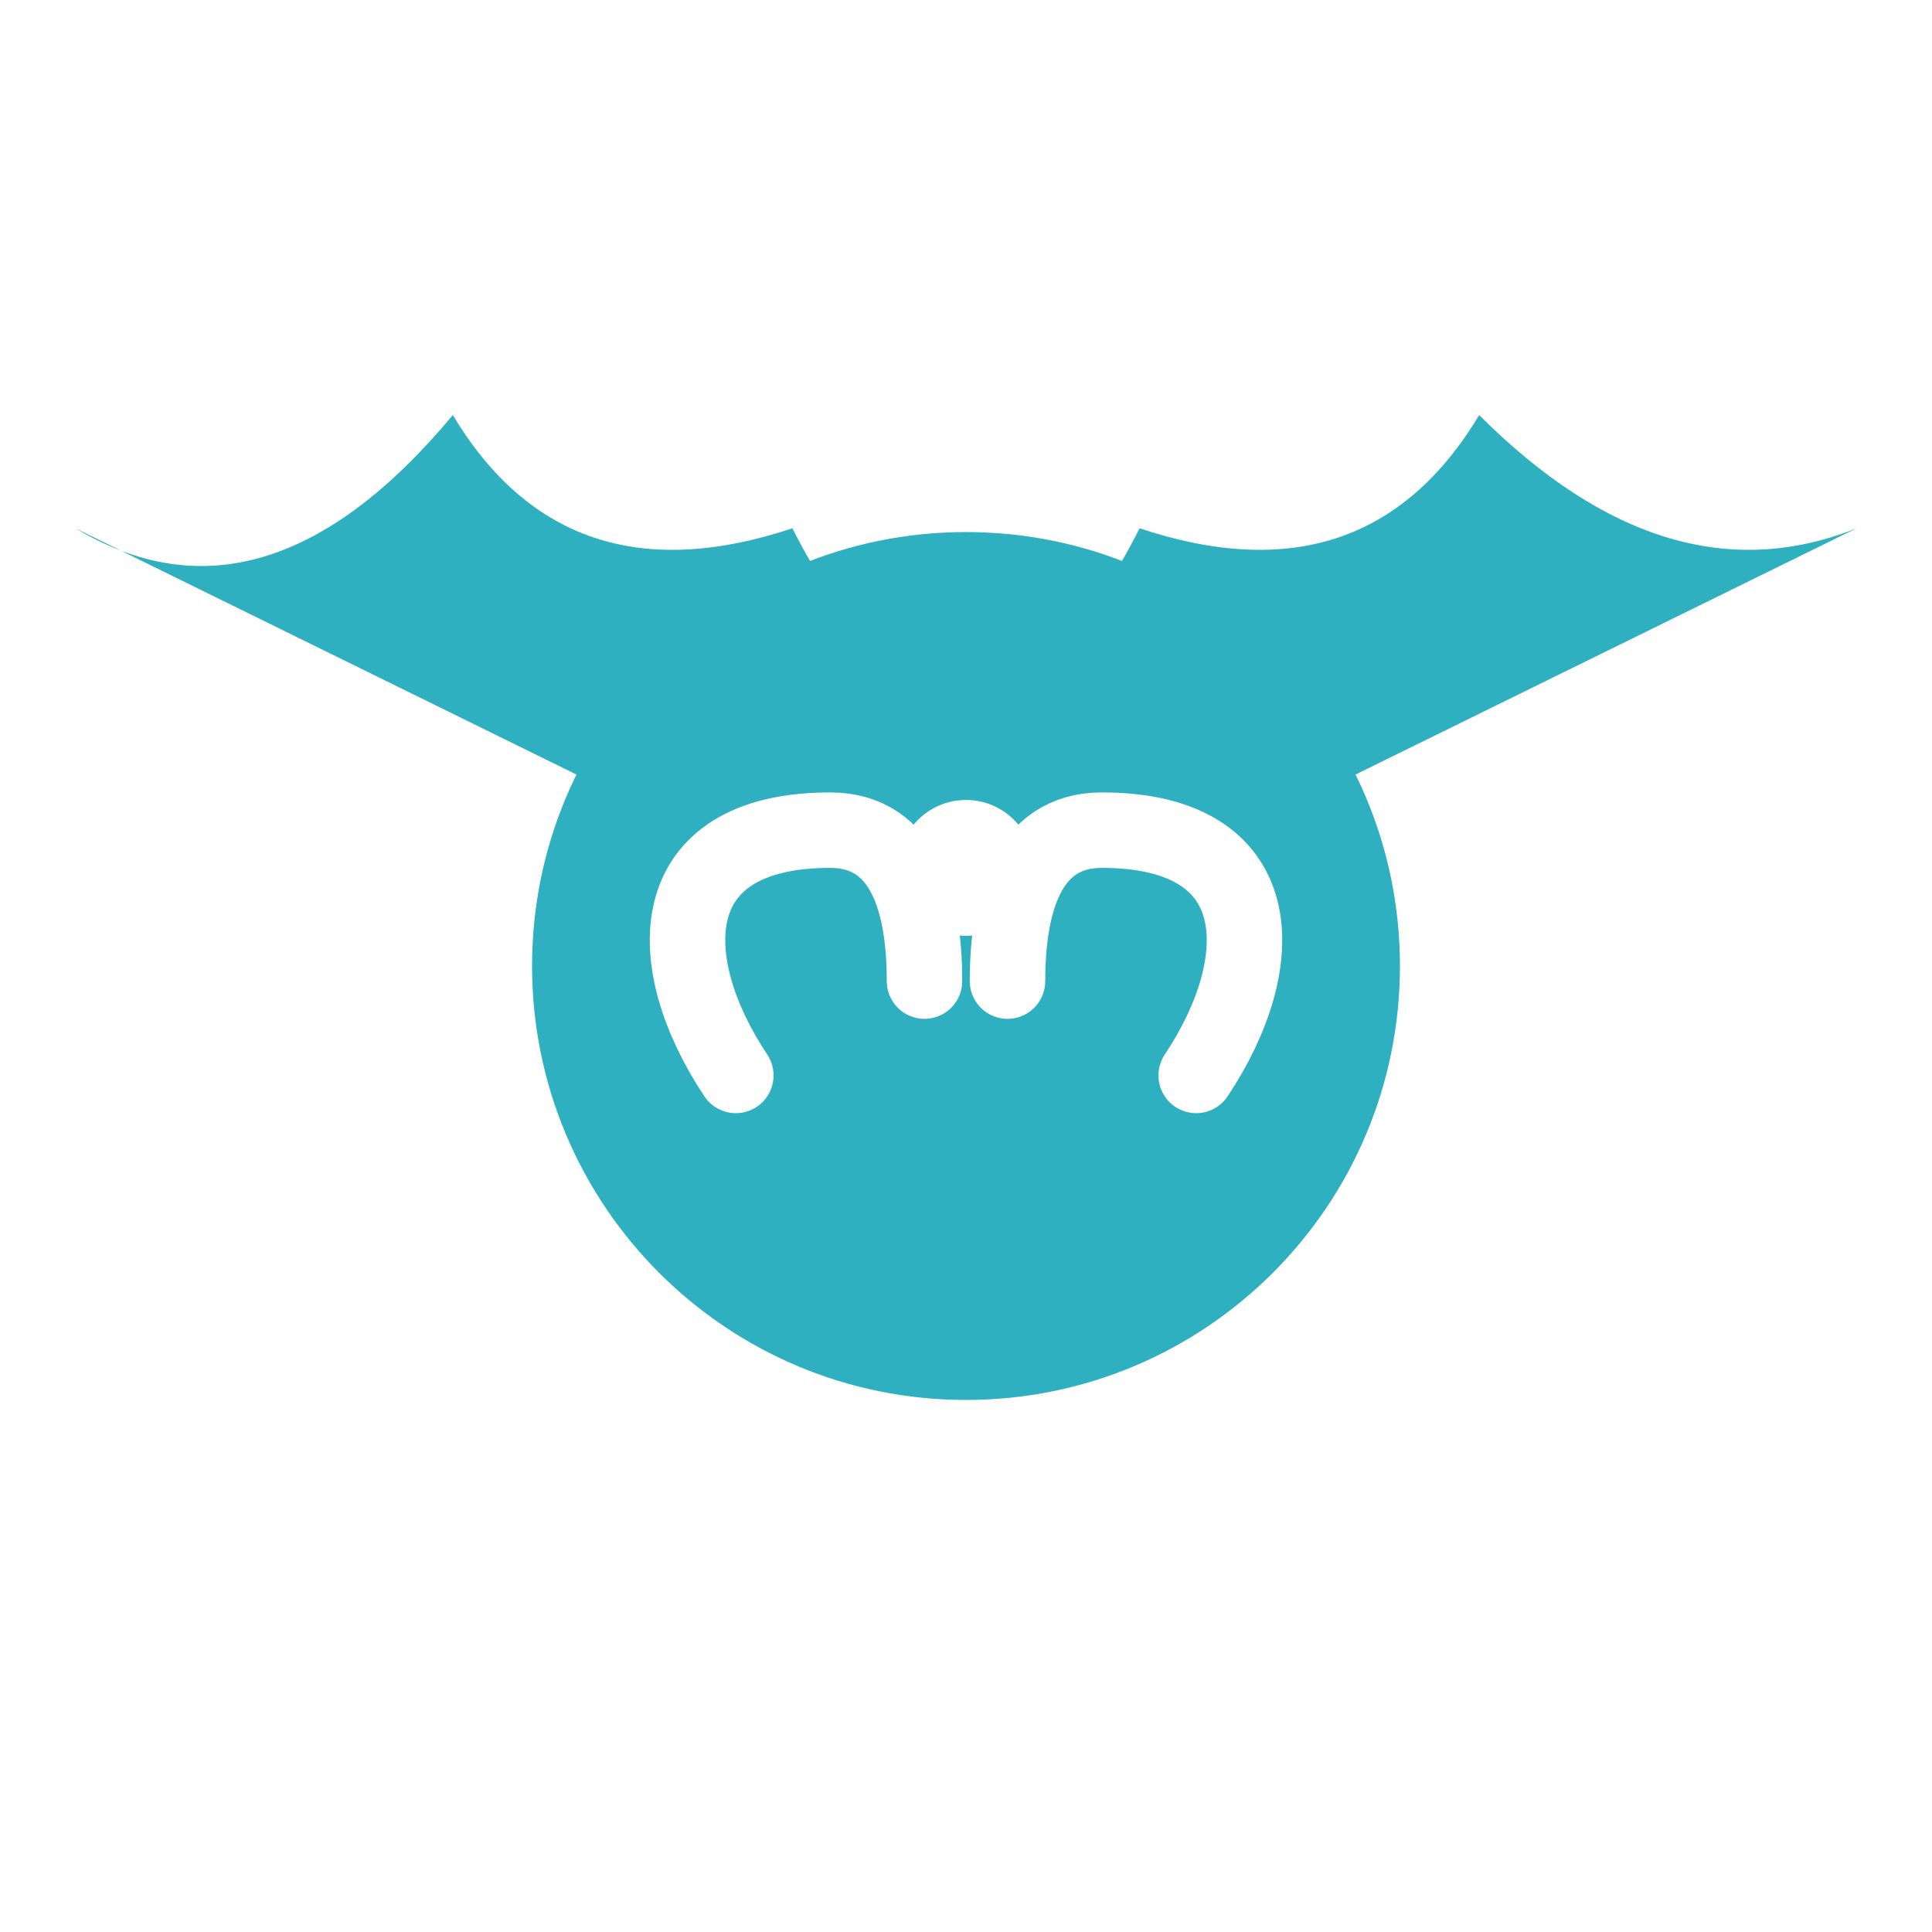
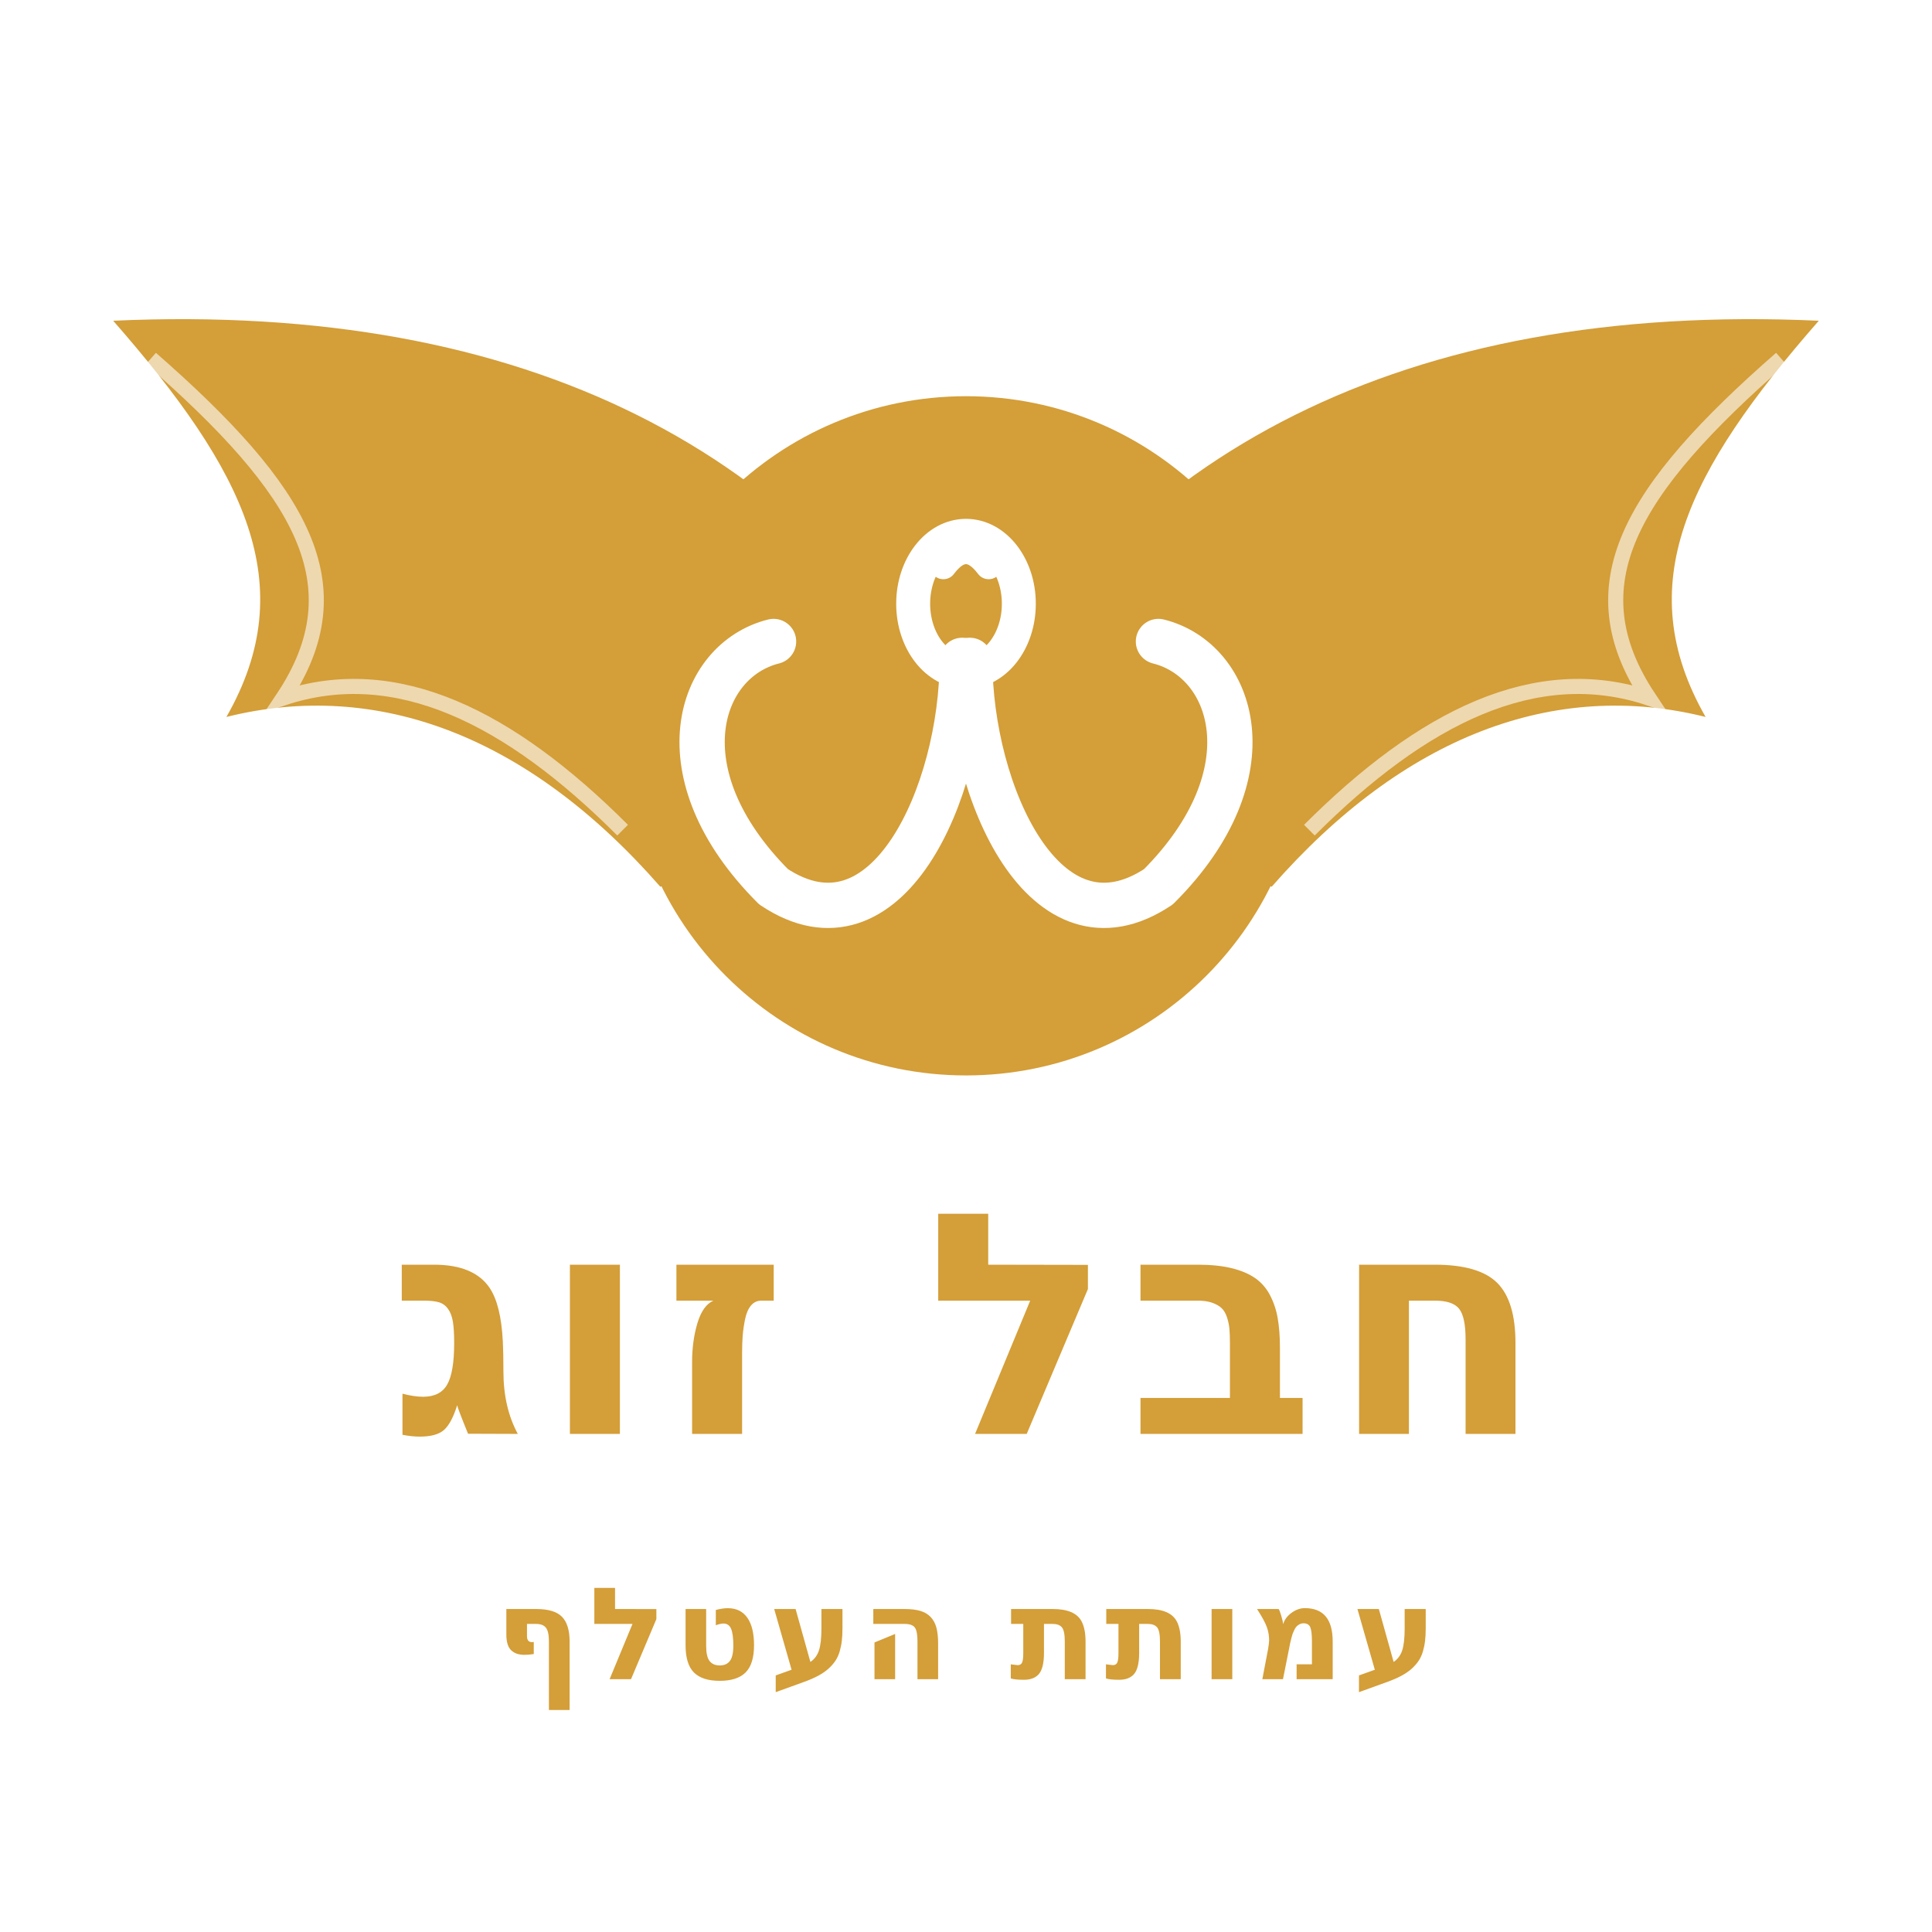
- <svg xmlns="http://www.w3.org/2000/svg" viewBox="0 0 512 512">
-   <rect width="512" height="512" fill="#ffffff" />
-   <path d="M256 256             L 20 140             Q 70 170 120 110             Q 150 160 210 140             Q 230 180 256 180             Q 282 180 302 140             Q 362 160 392 110             Q 442 160 492 140             L 256 256 Z" fill="#2fb0c0" />
-   <circle cx="256" cy="256" r="115" fill="#2fb0c0" />
-   <circle cx="256" cy="230" r="18" fill="white" />
-   <path d="M195 285 C 175 255, 175 220, 220 220 C 240 220, 245 240, 245 260" fill="none" stroke="white" stroke-width="20" stroke-linecap="round" />
-   <path d="M317 285 C 337 255, 337 220, 292 220 C 272 220, 267 240, 267 260" fill="none" stroke="white" stroke-width="20" stroke-linecap="round" />
+ <svg xmlns="http://www.w3.org/2000/svg" viewBox="0 0 512 512" width="512" height="512">
+   <rect width="512" height="512" fill="#FFFFFF" />
+   <g transform="translate(0, 10)">
+     <path d="M 256 185 C 215 110, 140 70, 30 75 C 65 115, 80 145, 60 180 C 100 170, 140 185, 175 225 Z" fill="#d49e38" />
+     <path d="M 40 85 C 80 120, 95 145, 75 175 C 105 165, 135 180, 165 210" fill="none" stroke="#FFFFFF" stroke-width="4" opacity="0.6" />
+     <path d="M 256 185 C 297 110, 372 70, 482 75 C 447 115, 432 145, 452 180 C 412 170, 372 185, 337 225 Z" fill="#d49e38" />
+     <path d="M 472 85 C 432 120, 417 145, 437 175 C 407 165, 377 180, 347 210" fill="none" stroke="#FFFFFF" stroke-width="4" opacity="0.6" />
+     <circle cx="256" cy="185" r="90" fill="#d49e38" />
+     <ellipse cx="256" cy="150" rx="14" ry="18" fill="none" stroke="#FFFFFF" stroke-width="9" stroke-linecap="round" />
+     <path d="M 250 140 Q 256 132 262 140" fill="none" stroke="#FFFFFF" stroke-width="7" stroke-linecap="round" />
+     <path d="M 205 160 C 185 165, 175 195, 205 225 C 235 245, 255 200, 255 165" fill="none" stroke="#FFFFFF" stroke-width="12" stroke-linecap="round" stroke-linejoin="round" />
+     <path d="M 307 160 C 327 165, 337 195, 307 225 C 277 245, 257 200, 257 165" fill="none" stroke="#FFFFFF" stroke-width="12" stroke-linecap="round" stroke-linejoin="round" />
+   </g>
+   <text x="256" y="380" text-anchor="middle" font-family="'Heebo', 'Rubik', 'Assistant', sans-serif" font-weight="900" font-size="82" fill="#d49e38" letter-spacing="4">חבל זוג</text>
+   <text x="256" y="445" text-anchor="middle" font-family="'Assistant', 'Heebo', sans-serif" font-weight="700" font-size="34" fill="#d49e38" letter-spacing="2">עמותת העטלף</text>
</svg>
